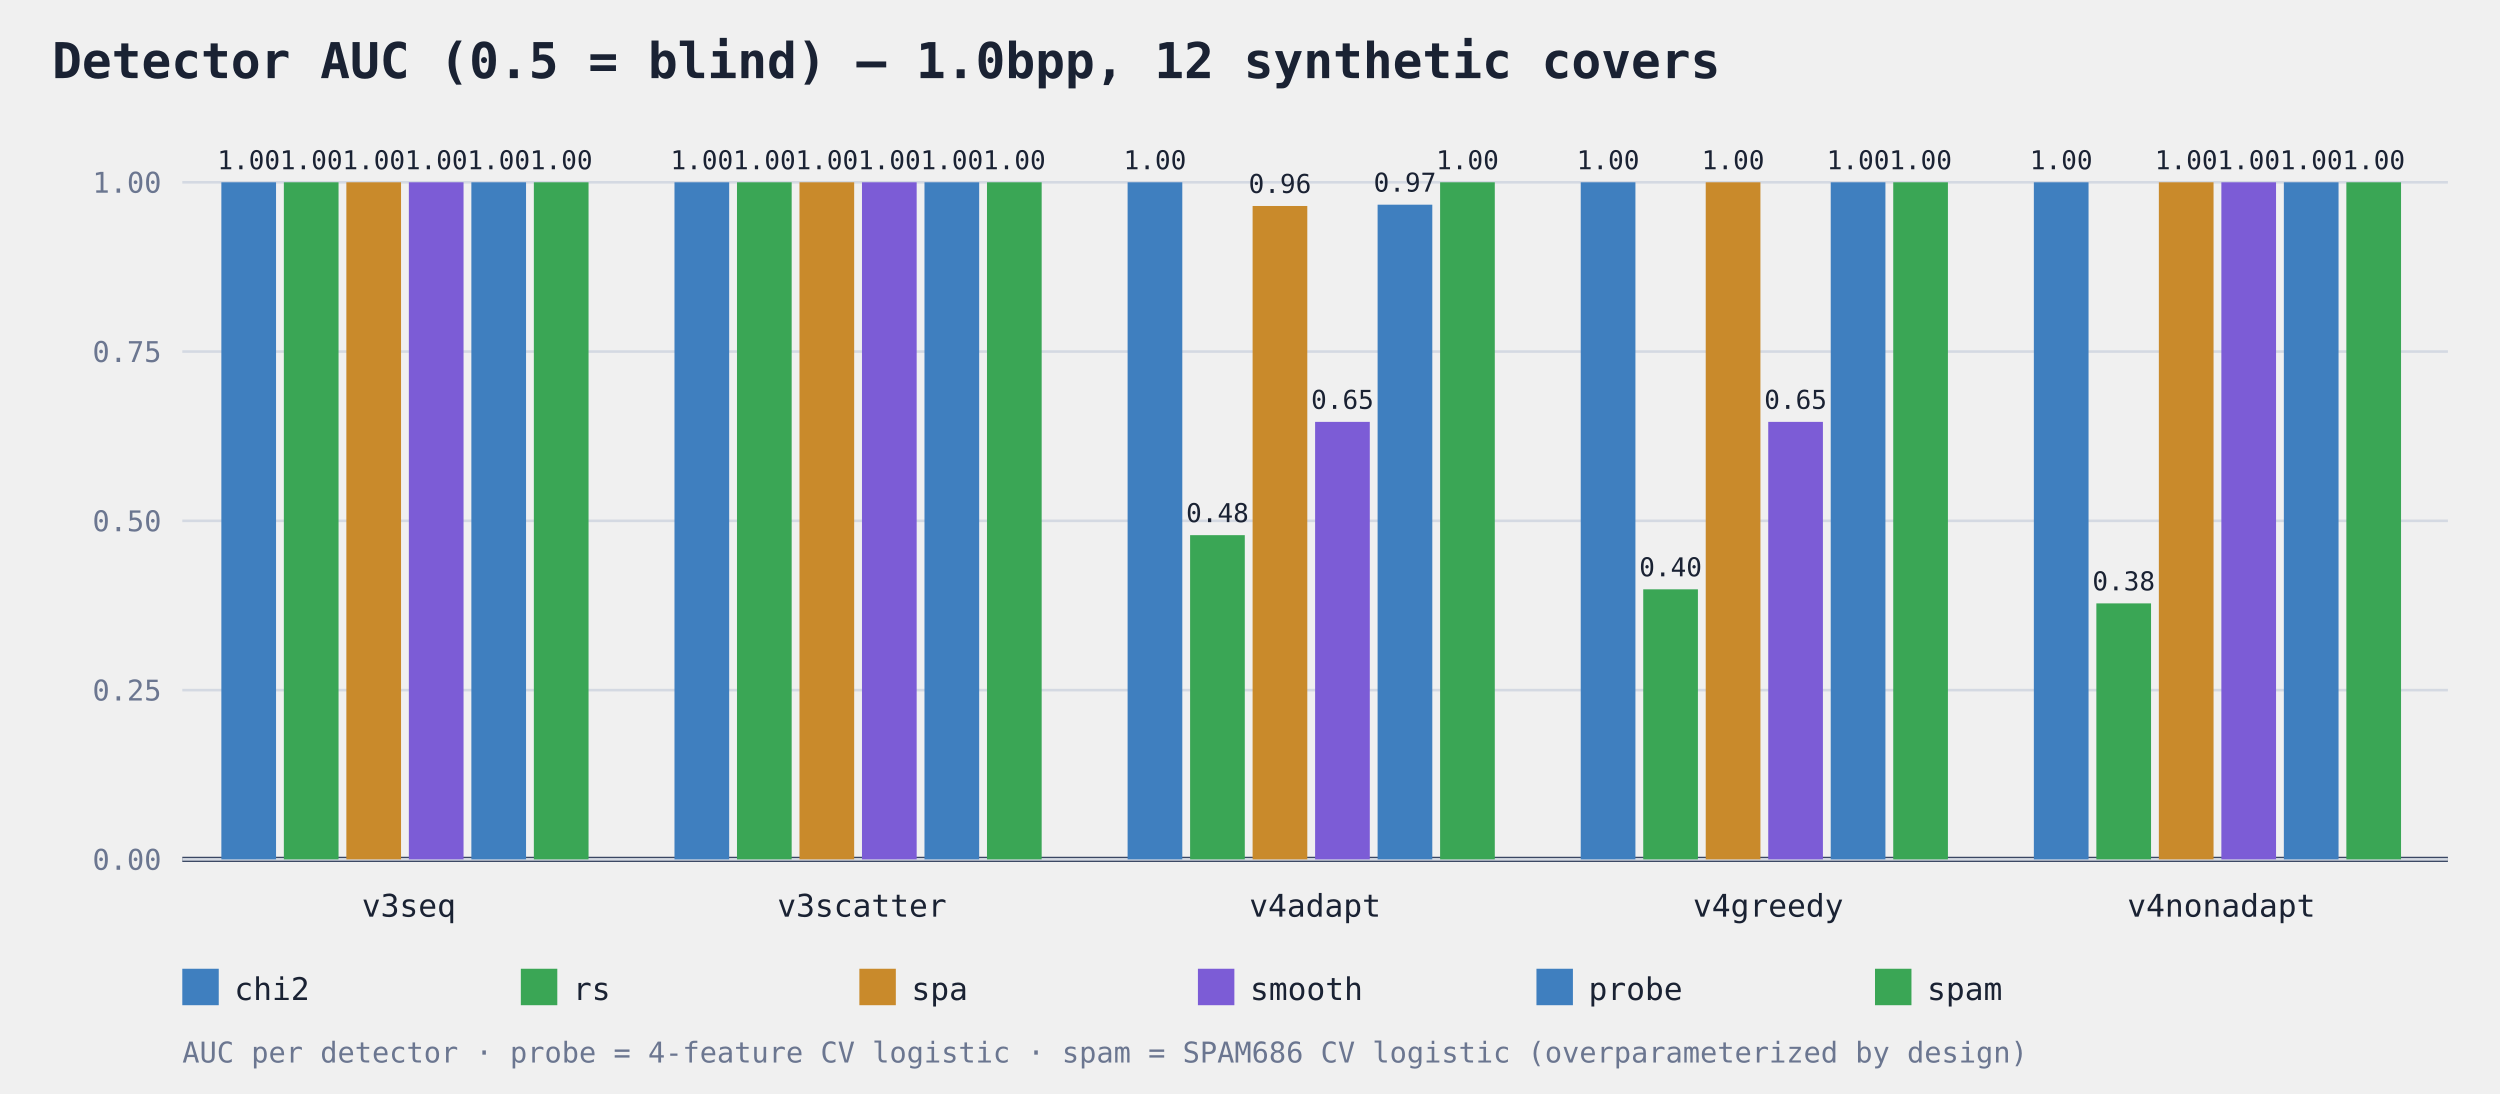
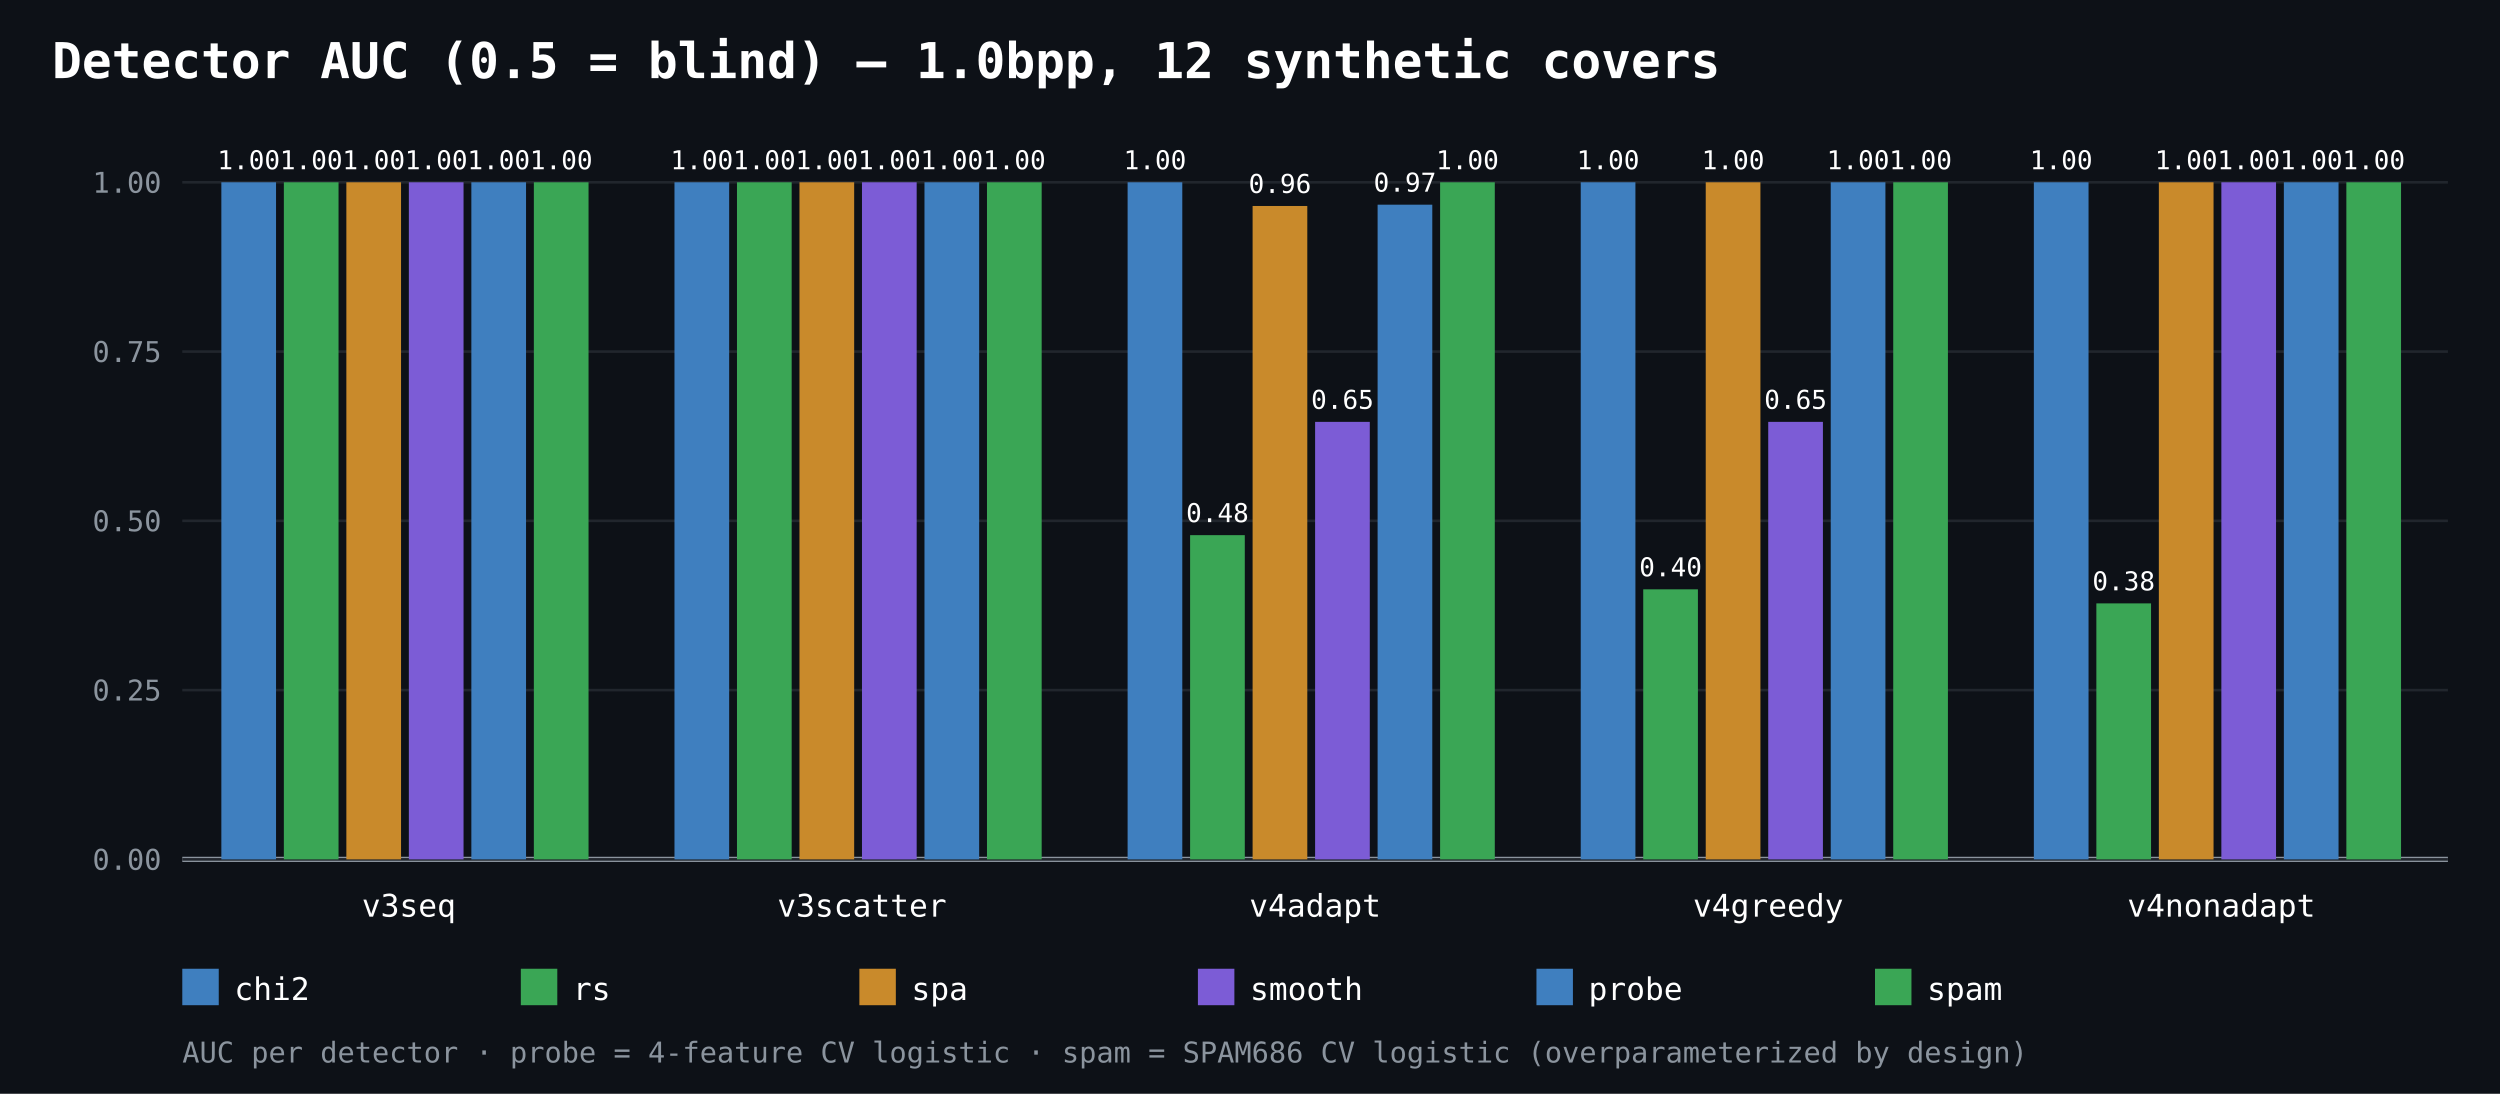
<svg xmlns="http://www.w3.org/2000/svg" width="960" height="420" viewBox="0 0 960 420" font-family="ui-monospace, Consolas, monospace">
-   <text x="20" y="30" font-size="19" font-weight="bold" fill="#1a2233">Detector AUC (0.5 = blind) — 1.0bpp, 12 synthetic covers</text>
-   <line x1="70" y1="330" x2="940" y2="330" stroke="#3a4763" stroke-width="2" />
-   <line x1="70" y1="330" x2="940" y2="330" stroke="#d4d9e2" />
-   <text x="62" y="334" font-size="11" fill="#6b7690" text-anchor="end">0.00</text>
-   <line x1="70" y1="265" x2="940" y2="265" stroke="#d4d9e2" />
-   <text x="62" y="269" font-size="11" fill="#6b7690" text-anchor="end">0.25</text>
-   <line x1="70" y1="200" x2="940" y2="200" stroke="#d4d9e2" />
-   <text x="62" y="204" font-size="11" fill="#6b7690" text-anchor="end">0.50</text>
-   <line x1="70" y1="135" x2="940" y2="135" stroke="#d4d9e2" />
-   <text x="62" y="139" font-size="11" fill="#6b7690" text-anchor="end">0.75</text>
-   <line x1="70" y1="70" x2="940" y2="70" stroke="#d4d9e2" />
-   <text x="62" y="74" font-size="11" fill="#6b7690" text-anchor="end">1.00</text>
+   <rect x="0" y="0" width="960" height="420" fill="#0d1117" />
+   <text x="20" y="30" font-size="19" font-weight="bold" fill="#ffffff">Detector AUC (0.5 = blind) — 1.0bpp, 12 synthetic covers</text>
+   <line x1="70" y1="330" x2="940" y2="330" stroke="#8b949e" stroke-width="2" />
+   <line x1="70" y1="330" x2="940" y2="330" stroke="#21262d" />
+   <text x="62" y="334" font-size="11" fill="#8b949e" text-anchor="end">0.00</text>
+   <line x1="70" y1="265" x2="940" y2="265" stroke="#21262d" />
+   <text x="62" y="269" font-size="11" fill="#8b949e" text-anchor="end">0.25</text>
+   <line x1="70" y1="200" x2="940" y2="200" stroke="#21262d" />
+   <text x="62" y="204" font-size="11" fill="#8b949e" text-anchor="end">0.50</text>
+   <line x1="70" y1="135" x2="940" y2="135" stroke="#21262d" />
+   <text x="62" y="139" font-size="11" fill="#8b949e" text-anchor="end">0.75</text>
+   <line x1="70" y1="70" x2="940" y2="70" stroke="#21262d" />
+   <text x="62" y="74" font-size="11" fill="#8b949e" text-anchor="end">1.00</text>
  <rect x="85.0" y="70.0" width="21.0" height="260.0" fill="#3f7fbf" />
-   <text x="95.5" y="65.0" font-size="10" fill="#1a2233" text-anchor="middle">1.00</text>
+   <text x="95.5" y="65.0" font-size="10" fill="#ffffff" text-anchor="middle">1.00</text>
  <rect x="109.0" y="70.0" width="21.0" height="260.0" fill="#3aa655" />
-   <text x="119.5" y="65.0" font-size="10" fill="#1a2233" text-anchor="middle">1.00</text>
+   <text x="119.5" y="65.0" font-size="10" fill="#ffffff" text-anchor="middle">1.00</text>
  <rect x="133.0" y="70.0" width="21.0" height="260.0" fill="#c98a2b" />
-   <text x="143.5" y="65.0" font-size="10" fill="#1a2233" text-anchor="middle">1.00</text>
+   <text x="143.5" y="65.0" font-size="10" fill="#ffffff" text-anchor="middle">1.00</text>
  <rect x="157.0" y="70.0" width="21.0" height="260.0" fill="#7c5cd6" />
-   <text x="167.5" y="65.0" font-size="10" fill="#1a2233" text-anchor="middle">1.00</text>
+   <text x="167.5" y="65.0" font-size="10" fill="#ffffff" text-anchor="middle">1.00</text>
  <rect x="181.0" y="70.0" width="21.0" height="260.0" fill="#3f7fbf" />
-   <text x="191.5" y="65.0" font-size="10" fill="#1a2233" text-anchor="middle">1.00</text>
+   <text x="191.5" y="65.0" font-size="10" fill="#ffffff" text-anchor="middle">1.00</text>
  <rect x="205.0" y="70.0" width="21.0" height="260.0" fill="#3aa655" />
-   <text x="215.5" y="65.0" font-size="10" fill="#1a2233" text-anchor="middle">1.00</text>
-   <text x="157.0" y="352" font-size="12" fill="#1a2233" text-anchor="middle">v3seq</text>
+   <text x="215.5" y="65.0" font-size="10" fill="#ffffff" text-anchor="middle">1.00</text>
+   <text x="157.0" y="352" font-size="12" fill="#ffffff" text-anchor="middle">v3seq</text>
  <rect x="259.0" y="70.0" width="21.0" height="260.0" fill="#3f7fbf" />
-   <text x="269.5" y="65.0" font-size="10" fill="#1a2233" text-anchor="middle">1.00</text>
+   <text x="269.5" y="65.0" font-size="10" fill="#ffffff" text-anchor="middle">1.00</text>
  <rect x="283.0" y="70.0" width="21.0" height="260.0" fill="#3aa655" />
-   <text x="293.5" y="65.0" font-size="10" fill="#1a2233" text-anchor="middle">1.00</text>
+   <text x="293.5" y="65.0" font-size="10" fill="#ffffff" text-anchor="middle">1.00</text>
  <rect x="307.0" y="70.0" width="21.0" height="260.0" fill="#c98a2b" />
-   <text x="317.5" y="65.0" font-size="10" fill="#1a2233" text-anchor="middle">1.00</text>
+   <text x="317.5" y="65.0" font-size="10" fill="#ffffff" text-anchor="middle">1.00</text>
  <rect x="331.0" y="70.0" width="21.0" height="260.0" fill="#7c5cd6" />
-   <text x="341.5" y="65.0" font-size="10" fill="#1a2233" text-anchor="middle">1.00</text>
+   <text x="341.5" y="65.0" font-size="10" fill="#ffffff" text-anchor="middle">1.00</text>
  <rect x="355.0" y="70.0" width="21.0" height="260.0" fill="#3f7fbf" />
-   <text x="365.5" y="65.0" font-size="10" fill="#1a2233" text-anchor="middle">1.00</text>
+   <text x="365.5" y="65.0" font-size="10" fill="#ffffff" text-anchor="middle">1.00</text>
  <rect x="379.0" y="70.0" width="21.0" height="260.0" fill="#3aa655" />
-   <text x="389.5" y="65.0" font-size="10" fill="#1a2233" text-anchor="middle">1.00</text>
-   <text x="331.0" y="352" font-size="12" fill="#1a2233" text-anchor="middle">v3scatter</text>
+   <text x="389.5" y="65.0" font-size="10" fill="#ffffff" text-anchor="middle">1.00</text>
+   <text x="331.0" y="352" font-size="12" fill="#ffffff" text-anchor="middle">v3scatter</text>
  <rect x="433.0" y="70.0" width="21.0" height="260.0" fill="#3f7fbf" />
-   <text x="443.5" y="65.0" font-size="10" fill="#1a2233" text-anchor="middle">1.00</text>
+   <text x="443.5" y="65.0" font-size="10" fill="#ffffff" text-anchor="middle">1.00</text>
  <rect x="457.0" y="205.5" width="21.0" height="124.5" fill="#3aa655" />
-   <text x="467.5" y="200.5" font-size="10" fill="#1a2233" text-anchor="middle">0.48</text>
+   <text x="467.5" y="200.5" font-size="10" fill="#ffffff" text-anchor="middle">0.48</text>
  <rect x="481.0" y="79.1" width="21.0" height="250.9" fill="#c98a2b" />
-   <text x="491.5" y="74.1" font-size="10" fill="#1a2233" text-anchor="middle">0.96</text>
+   <text x="491.5" y="74.1" font-size="10" fill="#ffffff" text-anchor="middle">0.96</text>
  <rect x="505.0" y="162.0" width="21.0" height="168.0" fill="#7c5cd6" />
-   <text x="515.5" y="157.0" font-size="10" fill="#1a2233" text-anchor="middle">0.65</text>
+   <text x="515.5" y="157.0" font-size="10" fill="#ffffff" text-anchor="middle">0.65</text>
  <rect x="529.0" y="78.6" width="21.0" height="251.4" fill="#3f7fbf" />
-   <text x="539.5" y="73.6" font-size="10" fill="#1a2233" text-anchor="middle">0.97</text>
+   <text x="539.5" y="73.6" font-size="10" fill="#ffffff" text-anchor="middle">0.97</text>
  <rect x="553.0" y="70.0" width="21.0" height="260.0" fill="#3aa655" />
-   <text x="563.5" y="65.0" font-size="10" fill="#1a2233" text-anchor="middle">1.00</text>
-   <text x="505.0" y="352" font-size="12" fill="#1a2233" text-anchor="middle">v4adapt</text>
+   <text x="563.5" y="65.0" font-size="10" fill="#ffffff" text-anchor="middle">1.00</text>
+   <text x="505.0" y="352" font-size="12" fill="#ffffff" text-anchor="middle">v4adapt</text>
  <rect x="607.0" y="70.0" width="21.0" height="260.0" fill="#3f7fbf" />
-   <text x="617.5" y="65.0" font-size="10" fill="#1a2233" text-anchor="middle">1.00</text>
+   <text x="617.5" y="65.0" font-size="10" fill="#ffffff" text-anchor="middle">1.00</text>
  <rect x="631.0" y="226.3" width="21.0" height="103.7" fill="#3aa655" />
-   <text x="641.5" y="221.3" font-size="10" fill="#1a2233" text-anchor="middle">0.40</text>
+   <text x="641.5" y="221.3" font-size="10" fill="#ffffff" text-anchor="middle">0.40</text>
  <rect x="655.0" y="70.0" width="21.0" height="260.0" fill="#c98a2b" />
-   <text x="665.5" y="65.0" font-size="10" fill="#1a2233" text-anchor="middle">1.00</text>
+   <text x="665.5" y="65.0" font-size="10" fill="#ffffff" text-anchor="middle">1.00</text>
  <rect x="679.0" y="162.0" width="21.0" height="168.0" fill="#7c5cd6" />
-   <text x="689.5" y="157.0" font-size="10" fill="#1a2233" text-anchor="middle">0.65</text>
+   <text x="689.5" y="157.0" font-size="10" fill="#ffffff" text-anchor="middle">0.65</text>
  <rect x="703.0" y="70.0" width="21.0" height="260.0" fill="#3f7fbf" />
-   <text x="713.5" y="65.0" font-size="10" fill="#1a2233" text-anchor="middle">1.00</text>
+   <text x="713.5" y="65.0" font-size="10" fill="#ffffff" text-anchor="middle">1.00</text>
  <rect x="727.0" y="70.0" width="21.0" height="260.0" fill="#3aa655" />
-   <text x="737.5" y="65.0" font-size="10" fill="#1a2233" text-anchor="middle">1.00</text>
-   <text x="679.0" y="352" font-size="12" fill="#1a2233" text-anchor="middle">v4greedy</text>
+   <text x="737.5" y="65.0" font-size="10" fill="#ffffff" text-anchor="middle">1.00</text>
+   <text x="679.0" y="352" font-size="12" fill="#ffffff" text-anchor="middle">v4greedy</text>
  <rect x="781.0" y="70.0" width="21.0" height="260.0" fill="#3f7fbf" />
-   <text x="791.5" y="65.0" font-size="10" fill="#1a2233" text-anchor="middle">1.00</text>
+   <text x="791.5" y="65.0" font-size="10" fill="#ffffff" text-anchor="middle">1.00</text>
  <rect x="805.0" y="231.7" width="21.0" height="98.3" fill="#3aa655" />
-   <text x="815.5" y="226.7" font-size="10" fill="#1a2233" text-anchor="middle">0.38</text>
+   <text x="815.5" y="226.7" font-size="10" fill="#ffffff" text-anchor="middle">0.38</text>
  <rect x="829.0" y="70.0" width="21.0" height="260.0" fill="#c98a2b" />
-   <text x="839.5" y="65.0" font-size="10" fill="#1a2233" text-anchor="middle">1.00</text>
+   <text x="839.5" y="65.0" font-size="10" fill="#ffffff" text-anchor="middle">1.00</text>
  <rect x="853.0" y="70.0" width="21.0" height="260.0" fill="#7c5cd6" />
-   <text x="863.5" y="65.0" font-size="10" fill="#1a2233" text-anchor="middle">1.00</text>
+   <text x="863.5" y="65.0" font-size="10" fill="#ffffff" text-anchor="middle">1.00</text>
  <rect x="877.0" y="70.0" width="21.0" height="260.0" fill="#3f7fbf" />
-   <text x="887.5" y="65.0" font-size="10" fill="#1a2233" text-anchor="middle">1.00</text>
+   <text x="887.5" y="65.0" font-size="10" fill="#ffffff" text-anchor="middle">1.00</text>
  <rect x="901.0" y="70.0" width="21.0" height="260.0" fill="#3aa655" />
-   <text x="911.5" y="65.0" font-size="10" fill="#1a2233" text-anchor="middle">1.00</text>
-   <text x="853.0" y="352" font-size="12" fill="#1a2233" text-anchor="middle">v4nonadapt</text>
+   <text x="911.5" y="65.0" font-size="10" fill="#ffffff" text-anchor="middle">1.00</text>
+   <text x="853.0" y="352" font-size="12" fill="#ffffff" text-anchor="middle">v4nonadapt</text>
  <rect x="70" y="372" width="14" height="14" fill="#3f7fbf" />
-   <text x="90" y="384" font-size="12" fill="#1a2233">chi2</text>
+   <text x="90" y="384" font-size="12" fill="#ffffff">chi2</text>
  <rect x="200" y="372" width="14" height="14" fill="#3aa655" />
-   <text x="220" y="384" font-size="12" fill="#1a2233">rs</text>
+   <text x="220" y="384" font-size="12" fill="#ffffff">rs</text>
  <rect x="330" y="372" width="14" height="14" fill="#c98a2b" />
-   <text x="350" y="384" font-size="12" fill="#1a2233">spa</text>
+   <text x="350" y="384" font-size="12" fill="#ffffff">spa</text>
  <rect x="460" y="372" width="14" height="14" fill="#7c5cd6" />
-   <text x="480" y="384" font-size="12" fill="#1a2233">smooth</text>
+   <text x="480" y="384" font-size="12" fill="#ffffff">smooth</text>
  <rect x="590" y="372" width="14" height="14" fill="#3f7fbf" />
-   <text x="610" y="384" font-size="12" fill="#1a2233">probe</text>
+   <text x="610" y="384" font-size="12" fill="#ffffff">probe</text>
  <rect x="720" y="372" width="14" height="14" fill="#3aa655" />
-   <text x="740" y="384" font-size="12" fill="#1a2233">spam</text>
-   <text x="70" y="408" font-size="11" fill="#6b7690">AUC per detector · probe = 4-feature CV logistic · spam = SPAM686 CV logistic (overparameterized by design)</text>
+   <text x="740" y="384" font-size="12" fill="#ffffff">spam</text>
+   <text x="70" y="408" font-size="11" fill="#8b949e">AUC per detector · probe = 4-feature CV logistic · spam = SPAM686 CV logistic (overparameterized by design)</text>
</svg>
